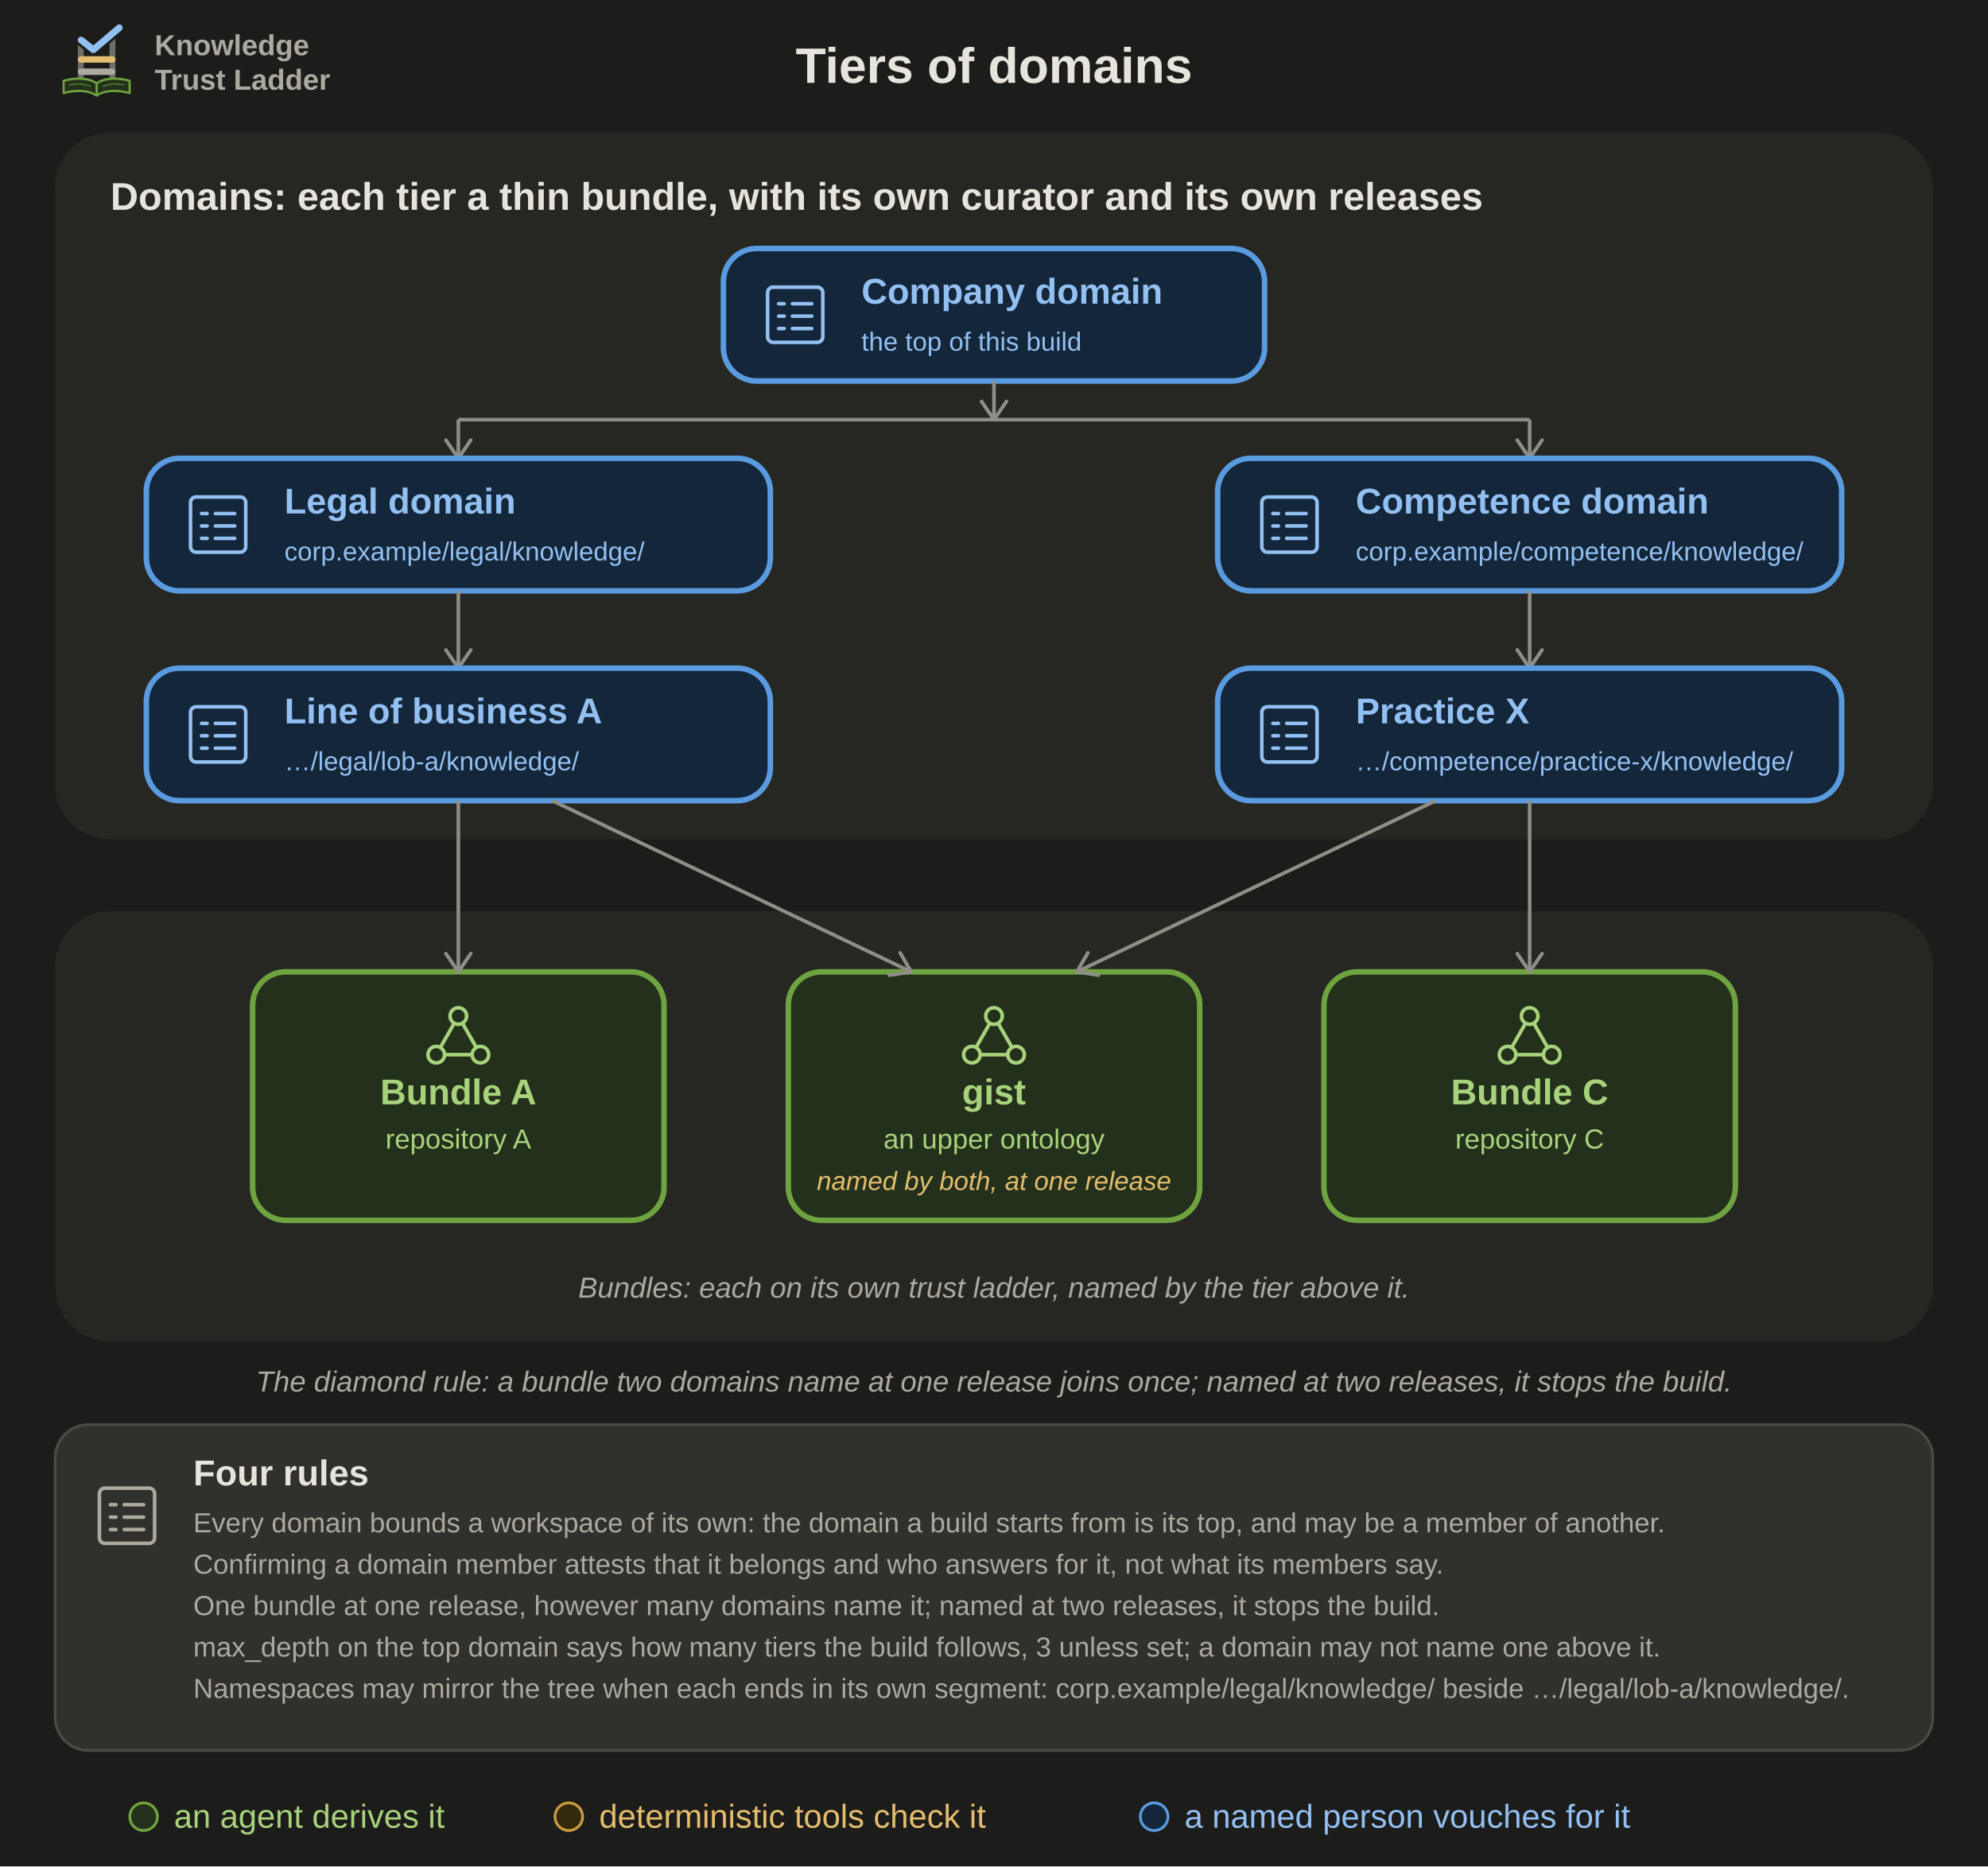
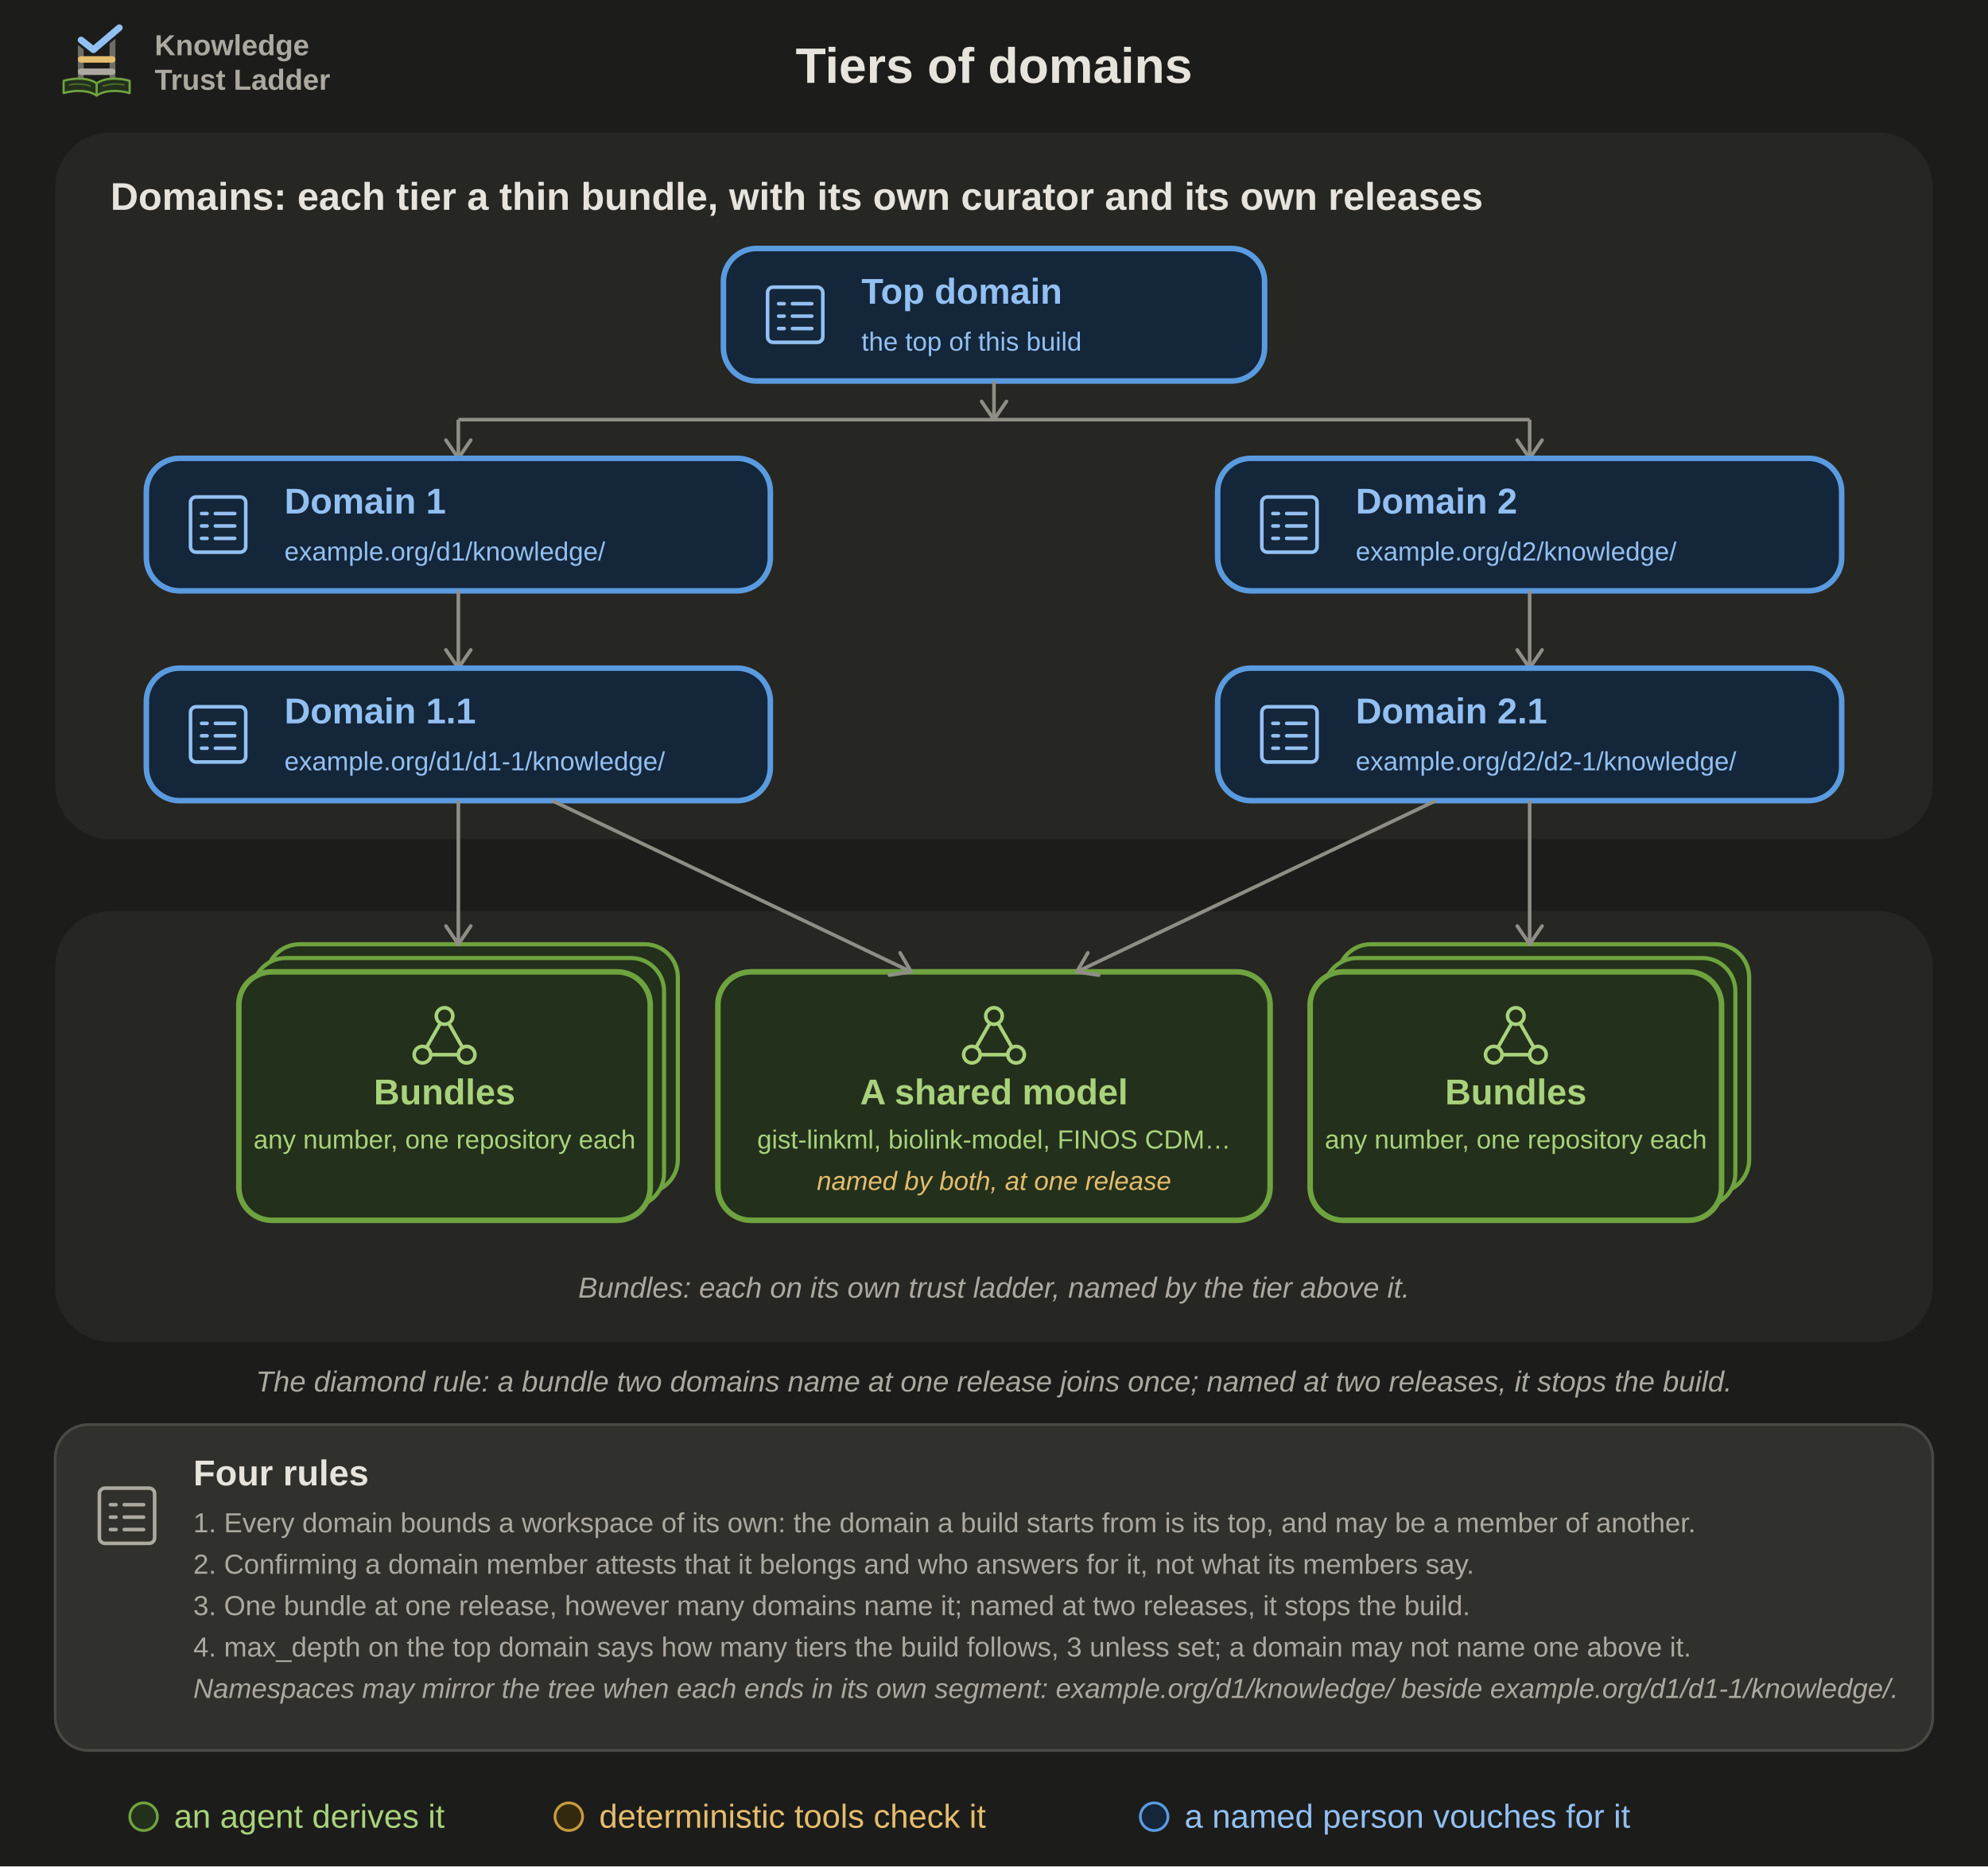
<svg xmlns="http://www.w3.org/2000/svg" width="720" height="676" viewBox="0 0 720 676" role="img" aria-labelledby="t d">
  <rect width="720" height="676" fill="#1C1C1A" />
  <g transform="translate(20,7) scale(0.46875)">
    <rect x="17.5" y="12" width="4.5" height="38" rx="2.25" fill="#6E6D66" />
    <rect x="42" y="12" width="4.5" height="38" rx="2.25" fill="#6E6D66" />
    <rect x="17.5" y="38" width="29" height="5" rx="2.5" fill="#ABA9A0" />
    <rect x="17.5" y="28.5" width="29" height="5" rx="2.5" fill="#E4BD6E" />
    <path d="M20 16 L29.5 23.5 L49.5 6.5" fill="none" stroke="#1C1C1A" stroke-width="9" stroke-linecap="round" stroke-linejoin="round" />
    <path d="M20 16 L29.5 23.5 L49.5 6.5" fill="none" stroke="#93C0F2" stroke-width="5.2" stroke-linecap="round" stroke-linejoin="round" />
    <path d="M32 49.5 C26 45 15 45 6.5 47.5 v9.5 C15 54.5 26 54.5 32 59 C38 54.5 49 54.5 57.5 57 v-9.5 C49 45 38 45 32 49.5 z" fill="#23301B" stroke="#6FA33F" stroke-width="1.7" stroke-linejoin="round" />
    <line x1="32" y1="49.5" x2="32" y2="59" stroke="#6FA33F" stroke-width="1.7" />
    <path d="M11 50.6 C16 49.6 22 49.8 27 51.6 M37 51.6 C42 49.8 48 49.6 53 50.6" fill="none" stroke="#6FA33F" stroke-opacity=".5" stroke-width="1.3" stroke-linecap="round" />
  </g>
  <text x="56" y="20" font-family="Arial, sans-serif" font-size="10.5" font-weight="700" fill="#ABA9A0">Knowledge</text>
  <text x="56" y="32.5" font-family="Arial, sans-serif" font-size="10.5" font-weight="700" fill="#ABA9A0">Trust Ladder</text>
  <text x="360" y="30" text-anchor="middle" font-family="Arial, sans-serif" font-size="18" font-weight="700" fill="#E6E4DC">Tiers of domains</text>
  <rect x="20" y="48" width="680" height="256" rx="20" fill="#262623" />
  <text x="40" y="76" font-family="Arial, sans-serif" font-size="14" font-weight="700" fill="#E6E4DC">Domains: each tier a thin bundle, with its own curator and its own releases</text>
  <rect x="262" y="90" width="196" height="48" rx="12" fill="#142639" stroke="#5A9BE0" stroke-width="2" />
  <g transform="translate(288,114)" stroke="#93C0F2" stroke-width="1.3" fill="none" stroke-linecap="round" stroke-linejoin="round">
    <rect x="-10" y="-10" width="20" height="20" rx="2" />
    <line x1="-6" y1="-4" x2="-4" y2="-4" />
    <line x1="-1" y1="-4" x2="6" y2="-4" />
    <line x1="-6" y1="0.5" x2="-4" y2="0.5" />
    <line x1="-1" y1="0.5" x2="6" y2="0.5" />
    <line x1="-6" y1="5" x2="-4" y2="5" />
    <line x1="-1" y1="5" x2="6" y2="5" />
  </g>
-   <text x="312" y="110" font-family="Arial, sans-serif" font-size="13" font-weight="700" fill="#93C0F2">Company domain</text>
+   <text x="312" y="110" font-family="Arial, sans-serif" font-size="13" font-weight="700" fill="#93C0F2">Top domain</text>
  <text x="312" y="127" font-family="Arial, sans-serif" font-size="9.5" fill="#93C0F2">the top of this build</text>
  <line x1="360" y1="138" x2="360" y2="152" stroke="#8F8E86" stroke-width="1.3" />
  <path d="M355.5 145.4 L360 152 L364.5 145.4" fill="none" stroke="#8F8E86" stroke-width="1.3" stroke-linecap="round" stroke-linejoin="round" />
  <line x1="166" y1="152" x2="554" y2="152" stroke="#8F8E86" stroke-width="1.3" />
  <line x1="166" y1="152" x2="166" y2="166" stroke="#8F8E86" stroke-width="1.3" />
  <path d="M161.5 159.4 L166 166 L170.5 159.4" fill="none" stroke="#8F8E86" stroke-width="1.3" stroke-linecap="round" stroke-linejoin="round" />
  <line x1="554" y1="152" x2="554" y2="166" stroke="#8F8E86" stroke-width="1.3" />
  <path d="M549.5 159.4 L554 166 L558.5 159.4" fill="none" stroke="#8F8E86" stroke-width="1.3" stroke-linecap="round" stroke-linejoin="round" />
  <rect x="53" y="166" width="226" height="48" rx="12" fill="#142639" stroke="#5A9BE0" stroke-width="2" />
  <g transform="translate(79,190)" stroke="#93C0F2" stroke-width="1.3" fill="none" stroke-linecap="round" stroke-linejoin="round">
    <rect x="-10" y="-10" width="20" height="20" rx="2" />
    <line x1="-6" y1="-4" x2="-4" y2="-4" />
    <line x1="-1" y1="-4" x2="6" y2="-4" />
    <line x1="-6" y1="0.5" x2="-4" y2="0.5" />
    <line x1="-1" y1="0.5" x2="6" y2="0.5" />
    <line x1="-6" y1="5" x2="-4" y2="5" />
    <line x1="-1" y1="5" x2="6" y2="5" />
  </g>
-   <text x="103" y="186" font-family="Arial, sans-serif" font-size="13" font-weight="700" fill="#93C0F2">Legal domain</text>
-   <text x="103" y="203" font-family="Arial, sans-serif" font-size="9.5" fill="#93C0F2">corp.example/legal/knowledge/</text>
+   <text x="103" y="186" font-family="Arial, sans-serif" font-size="13" font-weight="700" fill="#93C0F2">Domain 1</text>
+   <text x="103" y="203" font-family="Arial, sans-serif" font-size="9.5" fill="#93C0F2">example.org/d1/knowledge/</text>
  <rect x="441" y="166" width="226" height="48" rx="12" fill="#142639" stroke="#5A9BE0" stroke-width="2" />
  <g transform="translate(467,190)" stroke="#93C0F2" stroke-width="1.3" fill="none" stroke-linecap="round" stroke-linejoin="round">
    <rect x="-10" y="-10" width="20" height="20" rx="2" />
    <line x1="-6" y1="-4" x2="-4" y2="-4" />
    <line x1="-1" y1="-4" x2="6" y2="-4" />
    <line x1="-6" y1="0.5" x2="-4" y2="0.5" />
    <line x1="-1" y1="0.5" x2="6" y2="0.5" />
    <line x1="-6" y1="5" x2="-4" y2="5" />
    <line x1="-1" y1="5" x2="6" y2="5" />
  </g>
-   <text x="491" y="186" font-family="Arial, sans-serif" font-size="13" font-weight="700" fill="#93C0F2">Competence domain</text>
-   <text x="491" y="203" font-family="Arial, sans-serif" font-size="9.5" fill="#93C0F2">corp.example/competence/knowledge/</text>
+   <text x="491" y="186" font-family="Arial, sans-serif" font-size="13" font-weight="700" fill="#93C0F2">Domain 2</text>
+   <text x="491" y="203" font-family="Arial, sans-serif" font-size="9.5" fill="#93C0F2">example.org/d2/knowledge/</text>
  <line x1="166" y1="214" x2="166" y2="242" stroke="#8F8E86" stroke-width="1.3" />
  <path d="M161.5 235.4 L166 242 L170.5 235.4" fill="none" stroke="#8F8E86" stroke-width="1.3" stroke-linecap="round" stroke-linejoin="round" />
  <line x1="554" y1="214" x2="554" y2="242" stroke="#8F8E86" stroke-width="1.3" />
  <path d="M549.5 235.4 L554 242 L558.5 235.4" fill="none" stroke="#8F8E86" stroke-width="1.3" stroke-linecap="round" stroke-linejoin="round" />
  <rect x="53" y="242" width="226" height="48" rx="12" fill="#142639" stroke="#5A9BE0" stroke-width="2" />
  <g transform="translate(79,266)" stroke="#93C0F2" stroke-width="1.3" fill="none" stroke-linecap="round" stroke-linejoin="round">
    <rect x="-10" y="-10" width="20" height="20" rx="2" />
    <line x1="-6" y1="-4" x2="-4" y2="-4" />
    <line x1="-1" y1="-4" x2="6" y2="-4" />
    <line x1="-6" y1="0.5" x2="-4" y2="0.5" />
    <line x1="-1" y1="0.5" x2="6" y2="0.5" />
    <line x1="-6" y1="5" x2="-4" y2="5" />
    <line x1="-1" y1="5" x2="6" y2="5" />
  </g>
-   <text x="103" y="262" font-family="Arial, sans-serif" font-size="13" font-weight="700" fill="#93C0F2">Line of business A</text>
-   <text x="103" y="279" font-family="Arial, sans-serif" font-size="9.5" fill="#93C0F2">…/legal/lob-a/knowledge/</text>
+   <text x="103" y="262" font-family="Arial, sans-serif" font-size="13" font-weight="700" fill="#93C0F2">Domain 1.1</text>
+   <text x="103" y="279" font-family="Arial, sans-serif" font-size="9.5" fill="#93C0F2">example.org/d1/d1-1/knowledge/</text>
  <rect x="441" y="242" width="226" height="48" rx="12" fill="#142639" stroke="#5A9BE0" stroke-width="2" />
  <g transform="translate(467,266)" stroke="#93C0F2" stroke-width="1.3" fill="none" stroke-linecap="round" stroke-linejoin="round">
    <rect x="-10" y="-10" width="20" height="20" rx="2" />
    <line x1="-6" y1="-4" x2="-4" y2="-4" />
    <line x1="-1" y1="-4" x2="6" y2="-4" />
    <line x1="-6" y1="0.5" x2="-4" y2="0.5" />
    <line x1="-1" y1="0.5" x2="6" y2="0.5" />
    <line x1="-6" y1="5" x2="-4" y2="5" />
    <line x1="-1" y1="5" x2="6" y2="5" />
  </g>
-   <text x="491" y="262" font-family="Arial, sans-serif" font-size="13" font-weight="700" fill="#93C0F2">Practice X</text>
-   <text x="491" y="279" font-family="Arial, sans-serif" font-size="9.5" fill="#93C0F2">…/competence/practice-x/knowledge/</text>
+   <text x="491" y="262" font-family="Arial, sans-serif" font-size="13" font-weight="700" fill="#93C0F2">Domain 2.1</text>
+   <text x="491" y="279" font-family="Arial, sans-serif" font-size="9.5" fill="#93C0F2">example.org/d2/d2-1/knowledge/</text>
  <rect x="20" y="330" width="680" height="156" rx="20" fill="#262623" />
-   <rect x="91.5" y="352" width="149" height="90" rx="12" fill="#23301B" stroke="#6FA33F" stroke-width="2" />
-   <g transform="translate(166.0,376)" stroke="#A9D27C" stroke-width="1.3" fill="none" stroke-linecap="round" stroke-linejoin="round">
+   <rect x="96.5" y="342" width="149" height="90" rx="12" fill="#23301B" stroke="#6FA33F" stroke-width="1.5" />
+   <rect x="91.5" y="347" width="149" height="90" rx="12" fill="#23301B" stroke="#6FA33F" stroke-width="1.5" />
+   <rect x="86.5" y="352" width="149" height="90" rx="12" fill="#23301B" stroke="#6FA33F" stroke-width="2" />
+   <g transform="translate(161.0,376)" stroke="#A9D27C" stroke-width="1.3" fill="none" stroke-linecap="round" stroke-linejoin="round">
    <line x1="-8" y1="6" x2="0" y2="-8" />
    <line x1="8" y1="6" x2="0" y2="-8" />
    <line x1="-8" y1="6" x2="8" y2="6" />
    <circle cx="0" cy="-8" r="3" fill="#23301B" />
    <circle cx="-8" cy="6" r="3" fill="#23301B" />
    <circle cx="8" cy="6" r="3" fill="#23301B" />
  </g>
-   <text x="166.0" y="400" text-anchor="middle" font-family="Arial, sans-serif" font-size="13" font-weight="700" fill="#A9D27C">Bundle A</text>
-   <text x="166.0" y="416" text-anchor="middle" font-family="Arial, sans-serif" font-size="10" fill="#A9D27C">repository A</text>
-   <rect x="285.5" y="352" width="149" height="90" rx="12" fill="#23301B" stroke="#6FA33F" stroke-width="2" />
+   <text x="161.0" y="400" text-anchor="middle" font-family="Arial, sans-serif" font-size="13" font-weight="700" fill="#A9D27C">Bundles</text>
+   <text x="161.0" y="416" text-anchor="middle" font-family="Arial, sans-serif" font-size="9.5" fill="#A9D27C">any number, one repository each</text>
+   <rect x="260" y="352" width="200" height="90" rx="12" fill="#23301B" stroke="#6FA33F" stroke-width="2" />
  <g transform="translate(360.0,376)" stroke="#A9D27C" stroke-width="1.3" fill="none" stroke-linecap="round" stroke-linejoin="round">
    <line x1="-8" y1="6" x2="0" y2="-8" />
    <line x1="8" y1="6" x2="0" y2="-8" />
    <line x1="-8" y1="6" x2="8" y2="6" />
    <circle cx="0" cy="-8" r="3" fill="#23301B" />
    <circle cx="-8" cy="6" r="3" fill="#23301B" />
    <circle cx="8" cy="6" r="3" fill="#23301B" />
  </g>
-   <text x="360.0" y="400" text-anchor="middle" font-family="Arial, sans-serif" font-size="13" font-weight="700" fill="#A9D27C">gist</text>
-   <text x="360.0" y="416" text-anchor="middle" font-family="Arial, sans-serif" font-size="10" fill="#A9D27C">an upper ontology</text>
+   <text x="360.0" y="400" text-anchor="middle" font-family="Arial, sans-serif" font-size="13" font-weight="700" fill="#A9D27C">A shared model</text>
+   <text x="360.0" y="416" text-anchor="middle" font-family="Arial, sans-serif" font-size="9.5" fill="#A9D27C">gist-linkml, biolink-model, FINOS CDM…</text>
  <text x="360.0" y="431" text-anchor="middle" font-family="Arial, sans-serif" font-size="9.5" font-style="italic" fill="#E4BD6E">named by both, at one release</text>
-   <rect x="479.5" y="352" width="149" height="90" rx="12" fill="#23301B" stroke="#6FA33F" stroke-width="2" />
-   <g transform="translate(554.0,376)" stroke="#A9D27C" stroke-width="1.3" fill="none" stroke-linecap="round" stroke-linejoin="round">
+   <rect x="484.5" y="342" width="149" height="90" rx="12" fill="#23301B" stroke="#6FA33F" stroke-width="1.5" />
+   <rect x="479.5" y="347" width="149" height="90" rx="12" fill="#23301B" stroke="#6FA33F" stroke-width="1.5" />
+   <rect x="474.5" y="352" width="149" height="90" rx="12" fill="#23301B" stroke="#6FA33F" stroke-width="2" />
+   <g transform="translate(549.0,376)" stroke="#A9D27C" stroke-width="1.3" fill="none" stroke-linecap="round" stroke-linejoin="round">
    <line x1="-8" y1="6" x2="0" y2="-8" />
    <line x1="8" y1="6" x2="0" y2="-8" />
    <line x1="-8" y1="6" x2="8" y2="6" />
    <circle cx="0" cy="-8" r="3" fill="#23301B" />
    <circle cx="-8" cy="6" r="3" fill="#23301B" />
    <circle cx="8" cy="6" r="3" fill="#23301B" />
  </g>
-   <text x="554.0" y="400" text-anchor="middle" font-family="Arial, sans-serif" font-size="13" font-weight="700" fill="#A9D27C">Bundle C</text>
-   <text x="554.0" y="416" text-anchor="middle" font-family="Arial, sans-serif" font-size="10" fill="#A9D27C">repository C</text>
+   <text x="549.0" y="400" text-anchor="middle" font-family="Arial, sans-serif" font-size="13" font-weight="700" fill="#A9D27C">Bundles</text>
+   <text x="549.0" y="416" text-anchor="middle" font-family="Arial, sans-serif" font-size="9.5" fill="#A9D27C">any number, one repository each</text>
  <text x="360" y="470" text-anchor="middle" font-family="Arial, sans-serif" font-size="10.5" font-style="italic" fill="#ABA9A0">Bundles: each on its own trust ladder, named by the tier above it.</text>
-   <line x1="166" y1="290" x2="166" y2="352" stroke="#8F8E86" stroke-width="1.3" />
-   <path d="M161.5 345.4 L166 352 L170.5 345.4" fill="none" stroke="#8F8E86" stroke-width="1.3" stroke-linecap="round" stroke-linejoin="round" />
-   <line x1="554" y1="290" x2="554" y2="352" stroke="#8F8E86" stroke-width="1.3" />
-   <path d="M549.5 345.4 L554 352 L558.5 345.4" fill="none" stroke="#8F8E86" stroke-width="1.3" stroke-linecap="round" stroke-linejoin="round" />
+   <line x1="166" y1="290" x2="166" y2="342" stroke="#8F8E86" stroke-width="1.3" />
+   <path d="M161.5 335.4 L166 342 L170.5 335.4" fill="none" stroke="#8F8E86" stroke-width="1.3" stroke-linecap="round" stroke-linejoin="round" />
+   <line x1="554" y1="290" x2="554" y2="342" stroke="#8F8E86" stroke-width="1.3" />
+   <path d="M549.5 335.4 L554 342 L558.5 335.4" fill="none" stroke="#8F8E86" stroke-width="1.3" stroke-linecap="round" stroke-linejoin="round" />
  <line x1="200" y1="290" x2="330" y2="352" stroke="#8F8E86" stroke-width="1.3" />
  <path d="M326.0 345.1 L330 352 L322.1 353.2" fill="none" stroke="#8F8E86" stroke-width="1.3" stroke-linecap="round" stroke-linejoin="round" />
  <line x1="520" y1="290" x2="390" y2="352" stroke="#8F8E86" stroke-width="1.3" />
  <path d="M397.9 353.2 L390 352 L394.0 345.1" fill="none" stroke="#8F8E86" stroke-width="1.3" stroke-linecap="round" stroke-linejoin="round" />
  <text x="360" y="504" text-anchor="middle" font-family="Arial, sans-serif" font-size="10.5" font-style="italic" fill="#ABA9A0">The diamond rule: a bundle two domains name at one release joins once; named at two releases, it stops the build.</text>
  <rect x="20" y="516" width="680" height="118" rx="12" fill="#30302C" stroke="#4A4944" stroke-width="1" />
  <g transform="translate(46,549)" stroke="#ABA9A0" stroke-width="1.3" fill="none" stroke-linecap="round" stroke-linejoin="round">
    <rect x="-10" y="-10" width="20" height="20" rx="2" />
    <line x1="-6" y1="-4" x2="-4" y2="-4" />
    <line x1="-1" y1="-4" x2="6" y2="-4" />
    <line x1="-6" y1="0.5" x2="-4" y2="0.5" />
    <line x1="-1" y1="0.5" x2="6" y2="0.5" />
    <line x1="-6" y1="5" x2="-4" y2="5" />
    <line x1="-1" y1="5" x2="6" y2="5" />
  </g>
  <text x="70" y="538" font-family="Arial, sans-serif" font-size="13" font-weight="700" fill="#E6E4DC">Four rules</text>
-   <text x="70" y="555" font-family="Arial, sans-serif" font-size="10" fill="#ABA9A0">Every domain bounds a workspace of its own: the domain a build starts from is its top, and may be a member of another.</text>
-   <text x="70" y="570" font-family="Arial, sans-serif" font-size="10" fill="#ABA9A0">Confirming a domain member attests that it belongs and who answers for it, not what its members say.</text>
-   <text x="70" y="585" font-family="Arial, sans-serif" font-size="10" fill="#ABA9A0">One bundle at one release, however many domains name it; named at two releases, it stops the build.</text>
-   <text x="70" y="600" font-family="Arial, sans-serif" font-size="10" fill="#ABA9A0">max_depth on the top domain says how many tiers the build follows, 3 unless set; a domain may not name one above it.</text>
-   <text x="70" y="615" font-family="Arial, sans-serif" font-size="10" fill="#ABA9A0">Namespaces may mirror the tree when each ends in its own segment: corp.example/legal/knowledge/ beside …/legal/lob-a/knowledge/.</text>
+   <text x="70" y="555" font-family="Arial, sans-serif" font-size="10" fill="#ABA9A0">1. Every domain bounds a workspace of its own: the domain a build starts from is its top, and may be a member of another.</text>
+   <text x="70" y="570" font-family="Arial, sans-serif" font-size="10" fill="#ABA9A0">2. Confirming a domain member attests that it belongs and who answers for it, not what its members say.</text>
+   <text x="70" y="585" font-family="Arial, sans-serif" font-size="10" fill="#ABA9A0">3. One bundle at one release, however many domains name it; named at two releases, it stops the build.</text>
+   <text x="70" y="600" font-family="Arial, sans-serif" font-size="10" fill="#ABA9A0">4. max_depth on the top domain says how many tiers the build follows, 3 unless set; a domain may not name one above it.</text>
+   <text x="70" y="615" font-family="Arial, sans-serif" font-size="10" font-style="italic" fill="#ABA9A0">Namespaces may mirror the tree when each ends in its own segment: example.org/d1/knowledge/ beside example.org/d1/d1-1/knowledge/.</text>
  <circle cx="52" cy="658" r="5" fill="#23301B" stroke="#6FA33F" stroke-width="1" />
  <text x="63" y="662" font-family="Arial, sans-serif" font-size="12" fill="#A9D27C">an agent derives it</text>
  <circle cx="206" cy="658" r="5" fill="#33290F" stroke="#C99A3E" stroke-width="1" />
  <text x="217" y="662" font-family="Arial, sans-serif" font-size="12" fill="#E4BD6E">deterministic tools check it</text>
  <circle cx="418" cy="658" r="5" fill="#142639" stroke="#5A9BE0" stroke-width="1" />
  <text x="429" y="662" font-family="Arial, sans-serif" font-size="12" fill="#93C0F2">a named person vouches for it</text>
</svg>
